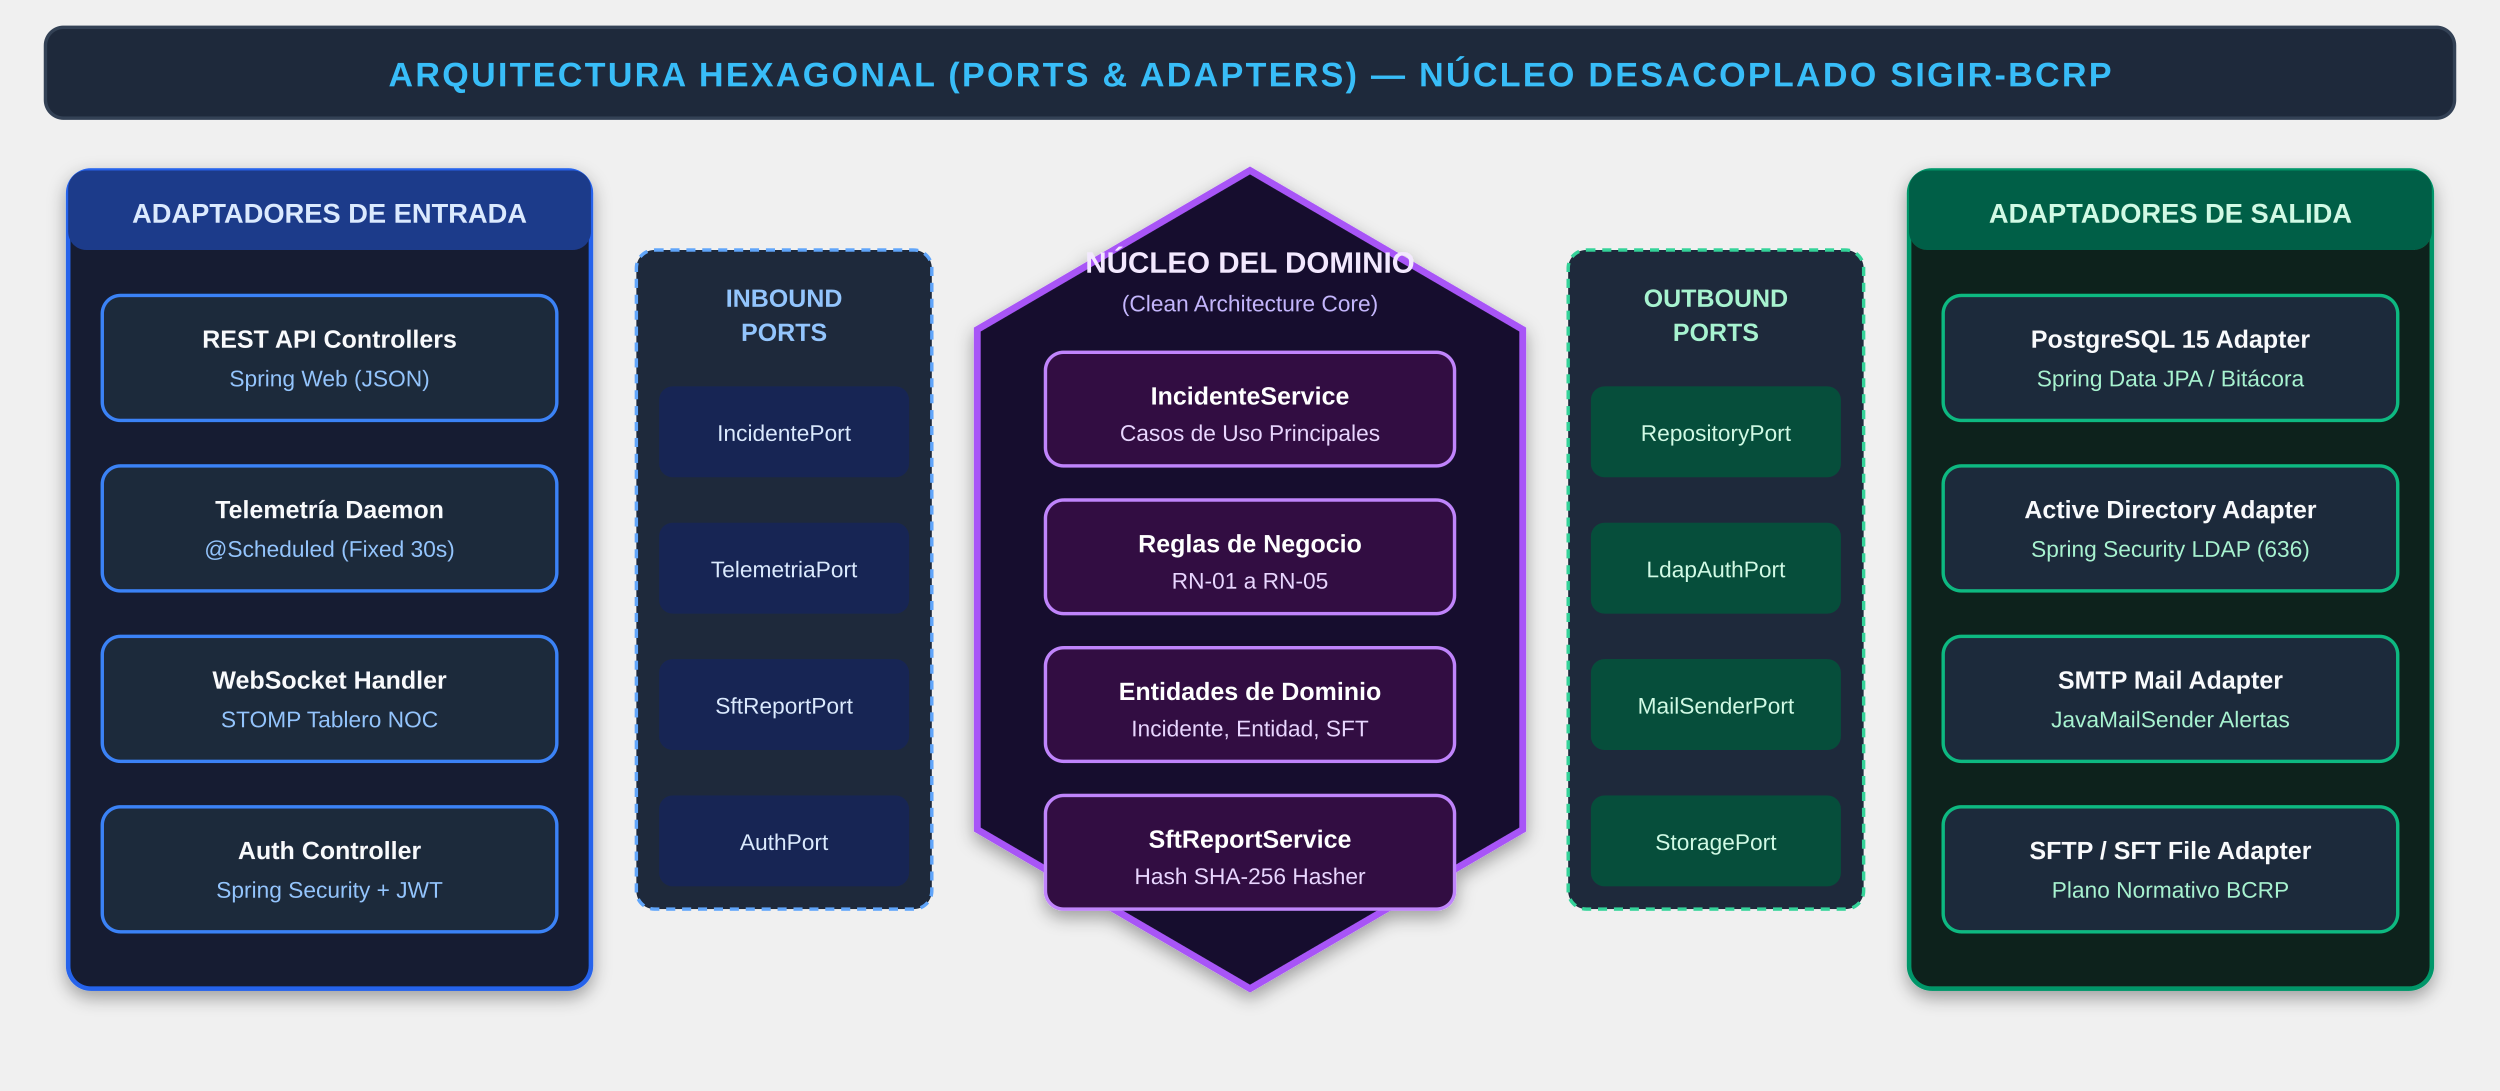
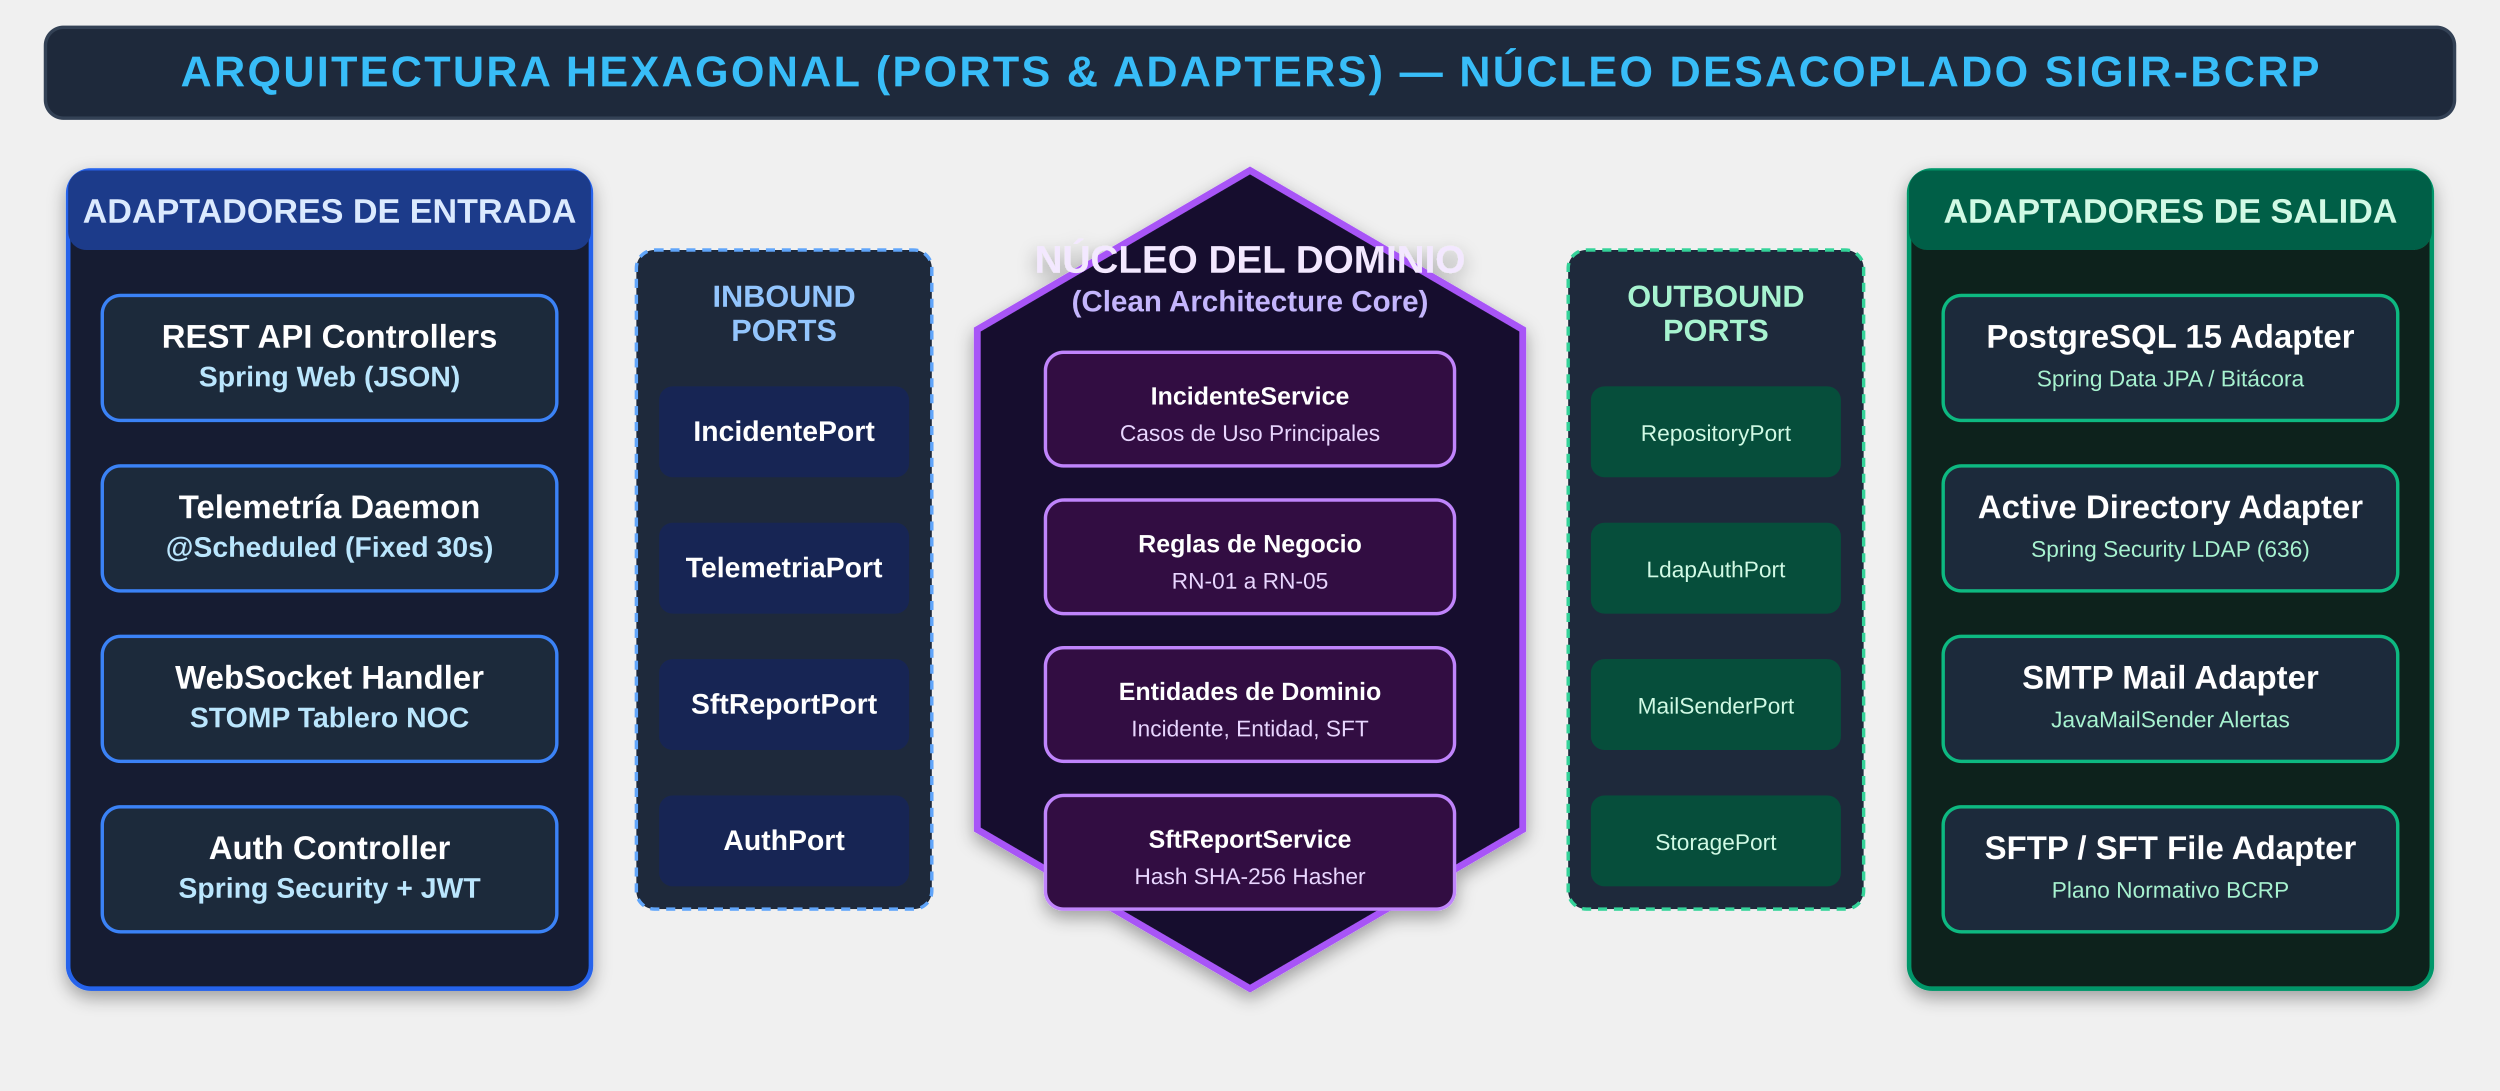
<svg xmlns="http://www.w3.org/2000/svg" viewBox="0 0 1100 480" width="1100" height="480" style="background:#0F172A; font-family:'Segoe UI', Arial, sans-serif;">
  <defs>
    <filter id="hex-shadow" x="-5%" y="-5%" width="110%" height="115%">
      <feDropShadow dx="0" dy="3" stdDeviation="4" flood-color="#000000" flood-opacity="0.35" />
    </filter>
  </defs>
  <rect x="20" y="12" width="1060" height="40" rx="8" fill="#1E293B" stroke="#334155" stroke-width="1.5" />
-   <text x="550" y="38" fill="#38BDF8" font-size="15" font-weight="bold" text-anchor="middle" letter-spacing="1">
+   <text x="550" y="38" fill="#38BDF8" font-size="19" font-weight="bold" text-anchor="middle" letter-spacing="1">
    ARQUITECTURA HEXAGONAL (PORTS &amp; ADAPTERS) — NÚCLEO DESACOPLADO SIGIR-BCRP
  </text>
  <g transform="translate(30, 75)" filter="url(#hex-shadow)">
    <rect x="0" y="0" width="230" height="360" rx="10" fill="#131D33" stroke="#2563EB" stroke-width="2" />
    <rect x="0" y="0" width="230" height="35" rx="8" fill="#1E3A8A" />
-     <text x="115" y="23" fill="#DBEAFE" font-size="12" font-weight="bold" text-anchor="middle">ADAPTADORES DE ENTRADA</text>
+     <text x="115" y="23" fill="#DBEAFE" font-size="15" font-weight="bold" text-anchor="middle">ADAPTADORES DE ENTRADA</text>
    <rect x="15" y="55" width="200" height="55" rx="8" fill="#1E293B" stroke="#3B82F6" stroke-width="1.5" />
-     <text x="115" y="78" fill="#F8FAFC" font-size="11" font-weight="bold" text-anchor="middle">REST API Controllers</text>
-     <text x="115" y="95" fill="#93C5FD" font-size="10" text-anchor="middle">Spring Web (JSON)</text>
+     <text x="115" y="78" fill="#FFFFFF" font-size="14.5" font-weight="bold" text-anchor="middle">REST API Controllers</text>
+     <text x="115" y="95" fill="#BAE6FD" font-size="12.5" font-weight="bold" text-anchor="middle">Spring Web (JSON)</text>
    <rect x="15" y="130" width="200" height="55" rx="8" fill="#1E293B" stroke="#3B82F6" stroke-width="1.5" />
-     <text x="115" y="153" fill="#F8FAFC" font-size="11" font-weight="bold" text-anchor="middle">Telemetría Daemon</text>
-     <text x="115" y="170" fill="#93C5FD" font-size="10" text-anchor="middle">@Scheduled (Fixed 30s)</text>
+     <text x="115" y="153" fill="#FFFFFF" font-size="14.5" font-weight="bold" text-anchor="middle">Telemetría Daemon</text>
+     <text x="115" y="170" fill="#BAE6FD" font-size="12.5" font-weight="bold" text-anchor="middle">@Scheduled (Fixed 30s)</text>
    <rect x="15" y="205" width="200" height="55" rx="8" fill="#1E293B" stroke="#3B82F6" stroke-width="1.5" />
-     <text x="115" y="228" fill="#F8FAFC" font-size="11" font-weight="bold" text-anchor="middle">WebSocket Handler</text>
-     <text x="115" y="245" fill="#93C5FD" font-size="10" text-anchor="middle">STOMP Tablero NOC</text>
+     <text x="115" y="228" fill="#FFFFFF" font-size="14.5" font-weight="bold" text-anchor="middle">WebSocket Handler</text>
+     <text x="115" y="245" fill="#BAE6FD" font-size="12.5" font-weight="bold" text-anchor="middle">STOMP Tablero NOC</text>
    <rect x="15" y="280" width="200" height="55" rx="8" fill="#1E293B" stroke="#3B82F6" stroke-width="1.5" />
-     <text x="115" y="303" fill="#F8FAFC" font-size="11" font-weight="bold" text-anchor="middle">Auth Controller</text>
-     <text x="115" y="320" fill="#93C5FD" font-size="10" text-anchor="middle">Spring Security + JWT</text>
+     <text x="115" y="303" fill="#FFFFFF" font-size="14.5" font-weight="bold" text-anchor="middle">Auth Controller</text>
+     <text x="115" y="320" fill="#BAE6FD" font-size="12.5" font-weight="bold" text-anchor="middle">Spring Security + JWT</text>
  </g>
  <g transform="translate(280, 110)">
    <rect x="0" y="0" width="130" height="290" rx="8" fill="#1E293B" stroke="#60A5FA" stroke-width="1.5" stroke-dasharray="4,3" />
-     <text x="65" y="25" fill="#93C5FD" font-size="11" font-weight="bold" text-anchor="middle">INBOUND</text>
-     <text x="65" y="40" fill="#93C5FD" font-size="11" font-weight="bold" text-anchor="middle">PORTS</text>
+     <text x="65" y="25" fill="#93C5FD" font-size="13.5" font-weight="bold" text-anchor="middle">INBOUND</text>
+     <text x="65" y="40" fill="#93C5FD" font-size="13.5" font-weight="bold" text-anchor="middle">PORTS</text>
    <rect x="10" y="60" width="110" height="40" rx="6" fill="#172554" />
-     <text x="65" y="84" fill="#DBEAFE" font-size="10" text-anchor="middle">IncidentePort</text>
+     <text x="65" y="84" fill="#FFFFFF" font-size="12.5" font-weight="bold" text-anchor="middle">IncidentePort</text>
    <rect x="10" y="120" width="110" height="40" rx="6" fill="#172554" />
-     <text x="65" y="144" fill="#DBEAFE" font-size="10" text-anchor="middle">TelemetriaPort</text>
+     <text x="65" y="144" fill="#FFFFFF" font-size="12.5" font-weight="bold" text-anchor="middle">TelemetriaPort</text>
    <rect x="10" y="180" width="110" height="40" rx="6" fill="#172554" />
-     <text x="65" y="204" fill="#DBEAFE" font-size="10" text-anchor="middle">SftReportPort</text>
+     <text x="65" y="204" fill="#FFFFFF" font-size="12.5" font-weight="bold" text-anchor="middle">SftReportPort</text>
    <rect x="10" y="240" width="110" height="40" rx="6" fill="#172554" />
-     <text x="65" y="264" fill="#DBEAFE" font-size="10" text-anchor="middle">AuthPort</text>
+     <text x="65" y="264" fill="#FFFFFF" font-size="12.5" font-weight="bold" text-anchor="middle">AuthPort</text>
  </g>
  <g transform="translate(430, 75)" filter="url(#hex-shadow)">
    <polygon points="120,0 240,70 240,290 120,360 0,290 0,70" fill="#17112E" stroke="#A855F7" stroke-width="3" />
-     <text x="120" y="45" fill="#F3E8FF" font-size="13" font-weight="bold" text-anchor="middle">NÚCLEO DEL DOMINIO</text>
-     <text x="120" y="62" fill="#C4B5FD" font-size="10" text-anchor="middle">(Clean Architecture Core)</text>
+     <text x="120" y="45" fill="#F3E8FF" font-size="17" font-weight="bold" text-anchor="middle">NÚCLEO DEL DOMINIO</text>
+     <text x="120" y="62" fill="#C4B5FD" font-size="13" font-weight="bold" text-anchor="middle">(Clean Architecture Core)</text>
    <rect x="30" y="80" width="180" height="50" rx="8" fill="#311042" stroke="#C084FC" stroke-width="1.5" />
    <text x="120" y="103" fill="#FFFFFF" font-size="11" font-weight="bold" text-anchor="middle">IncidenteService</text>
    <text x="120" y="119" fill="#E9D5FF" font-size="10" text-anchor="middle">Casos de Uso Principales</text>
    <rect x="30" y="145" width="180" height="50" rx="8" fill="#311042" stroke="#C084FC" stroke-width="1.5" />
    <text x="120" y="168" fill="#FFFFFF" font-size="11" font-weight="bold" text-anchor="middle">Reglas de Negocio</text>
    <text x="120" y="184" fill="#E9D5FF" font-size="10" text-anchor="middle">RN-01 a RN-05</text>
    <rect x="30" y="210" width="180" height="50" rx="8" fill="#311042" stroke="#C084FC" stroke-width="1.5" />
    <text x="120" y="233" fill="#FFFFFF" font-size="11" font-weight="bold" text-anchor="middle">Entidades de Dominio</text>
    <text x="120" y="249" fill="#E9D5FF" font-size="10" text-anchor="middle">Incidente, Entidad, SFT</text>
    <rect x="30" y="275" width="180" height="50" rx="8" fill="#311042" stroke="#C084FC" stroke-width="1.5" />
    <text x="120" y="298" fill="#FFFFFF" font-size="11" font-weight="bold" text-anchor="middle">SftReportService</text>
    <text x="120" y="314" fill="#E9D5FF" font-size="10" text-anchor="middle">Hash SHA-256 Hasher</text>
  </g>
  <g transform="translate(690, 110)">
    <rect x="0" y="0" width="130" height="290" rx="8" fill="#1E293B" stroke="#34D399" stroke-width="1.5" stroke-dasharray="4,3" />
-     <text x="65" y="25" fill="#A7F3D0" font-size="11" font-weight="bold" text-anchor="middle">OUTBOUND</text>
-     <text x="65" y="40" fill="#A7F3D0" font-size="11" font-weight="bold" text-anchor="middle">PORTS</text>
+     <text x="65" y="25" fill="#A7F3D0" font-size="13.5" font-weight="bold" text-anchor="middle">OUTBOUND</text>
+     <text x="65" y="40" fill="#A7F3D0" font-size="13.5" font-weight="bold" text-anchor="middle">PORTS</text>
    <rect x="10" y="60" width="110" height="40" rx="6" fill="#064E3B" />
    <text x="65" y="84" fill="#D1FAE5" font-size="10" text-anchor="middle">RepositoryPort</text>
    <rect x="10" y="120" width="110" height="40" rx="6" fill="#064E3B" />
    <text x="65" y="144" fill="#D1FAE5" font-size="10" text-anchor="middle">LdapAuthPort</text>
    <rect x="10" y="180" width="110" height="40" rx="6" fill="#064E3B" />
    <text x="65" y="204" fill="#D1FAE5" font-size="10" text-anchor="middle">MailSenderPort</text>
    <rect x="10" y="240" width="110" height="40" rx="6" fill="#064E3B" />
    <text x="65" y="264" fill="#D1FAE5" font-size="10" text-anchor="middle">StoragePort</text>
  </g>
  <g transform="translate(840, 75)" filter="url(#hex-shadow)">
    <rect x="0" y="0" width="230" height="360" rx="10" fill="#0B231A" stroke="#059669" stroke-width="2" />
    <rect x="0" y="0" width="230" height="35" rx="8" fill="#065F46" />
-     <text x="115" y="23" fill="#D1FAE5" font-size="12" font-weight="bold" text-anchor="middle">ADAPTADORES DE SALIDA</text>
+     <text x="115" y="23" fill="#D1FAE5" font-size="15" font-weight="bold" text-anchor="middle">ADAPTADORES DE SALIDA</text>
    <rect x="15" y="55" width="200" height="55" rx="8" fill="#1E293B" stroke="#10B981" stroke-width="1.5" />
-     <text x="115" y="78" fill="#F8FAFC" font-size="11" font-weight="bold" text-anchor="middle">PostgreSQL 15 Adapter</text>
+     <text x="115" y="78" fill="#FFFFFF" font-size="14.5" font-weight="bold" text-anchor="middle">PostgreSQL 15 Adapter</text>
    <text x="115" y="95" fill="#A7F3D0" font-size="10" text-anchor="middle">Spring Data JPA / Bitácora</text>
    <rect x="15" y="130" width="200" height="55" rx="8" fill="#1E293B" stroke="#10B981" stroke-width="1.5" />
-     <text x="115" y="153" fill="#F8FAFC" font-size="11" font-weight="bold" text-anchor="middle">Active Directory Adapter</text>
+     <text x="115" y="153" fill="#FFFFFF" font-size="14.5" font-weight="bold" text-anchor="middle">Active Directory Adapter</text>
    <text x="115" y="170" fill="#A7F3D0" font-size="10" text-anchor="middle">Spring Security LDAP (636)</text>
    <rect x="15" y="205" width="200" height="55" rx="8" fill="#1E293B" stroke="#10B981" stroke-width="1.5" />
-     <text x="115" y="228" fill="#F8FAFC" font-size="11" font-weight="bold" text-anchor="middle">SMTP Mail Adapter</text>
+     <text x="115" y="228" fill="#FFFFFF" font-size="14.5" font-weight="bold" text-anchor="middle">SMTP Mail Adapter</text>
    <text x="115" y="245" fill="#A7F3D0" font-size="10" text-anchor="middle">JavaMailSender Alertas</text>
    <rect x="15" y="280" width="200" height="55" rx="8" fill="#1E293B" stroke="#10B981" stroke-width="1.5" />
-     <text x="115" y="303" fill="#F8FAFC" font-size="11" font-weight="bold" text-anchor="middle">SFTP / SFT File Adapter</text>
+     <text x="115" y="303" fill="#FFFFFF" font-size="14.5" font-weight="bold" text-anchor="middle">SFTP / SFT File Adapter</text>
    <text x="115" y="320" fill="#A7F3D0" font-size="10" text-anchor="middle">Plano Normativo BCRP</text>
  </g>
</svg>
